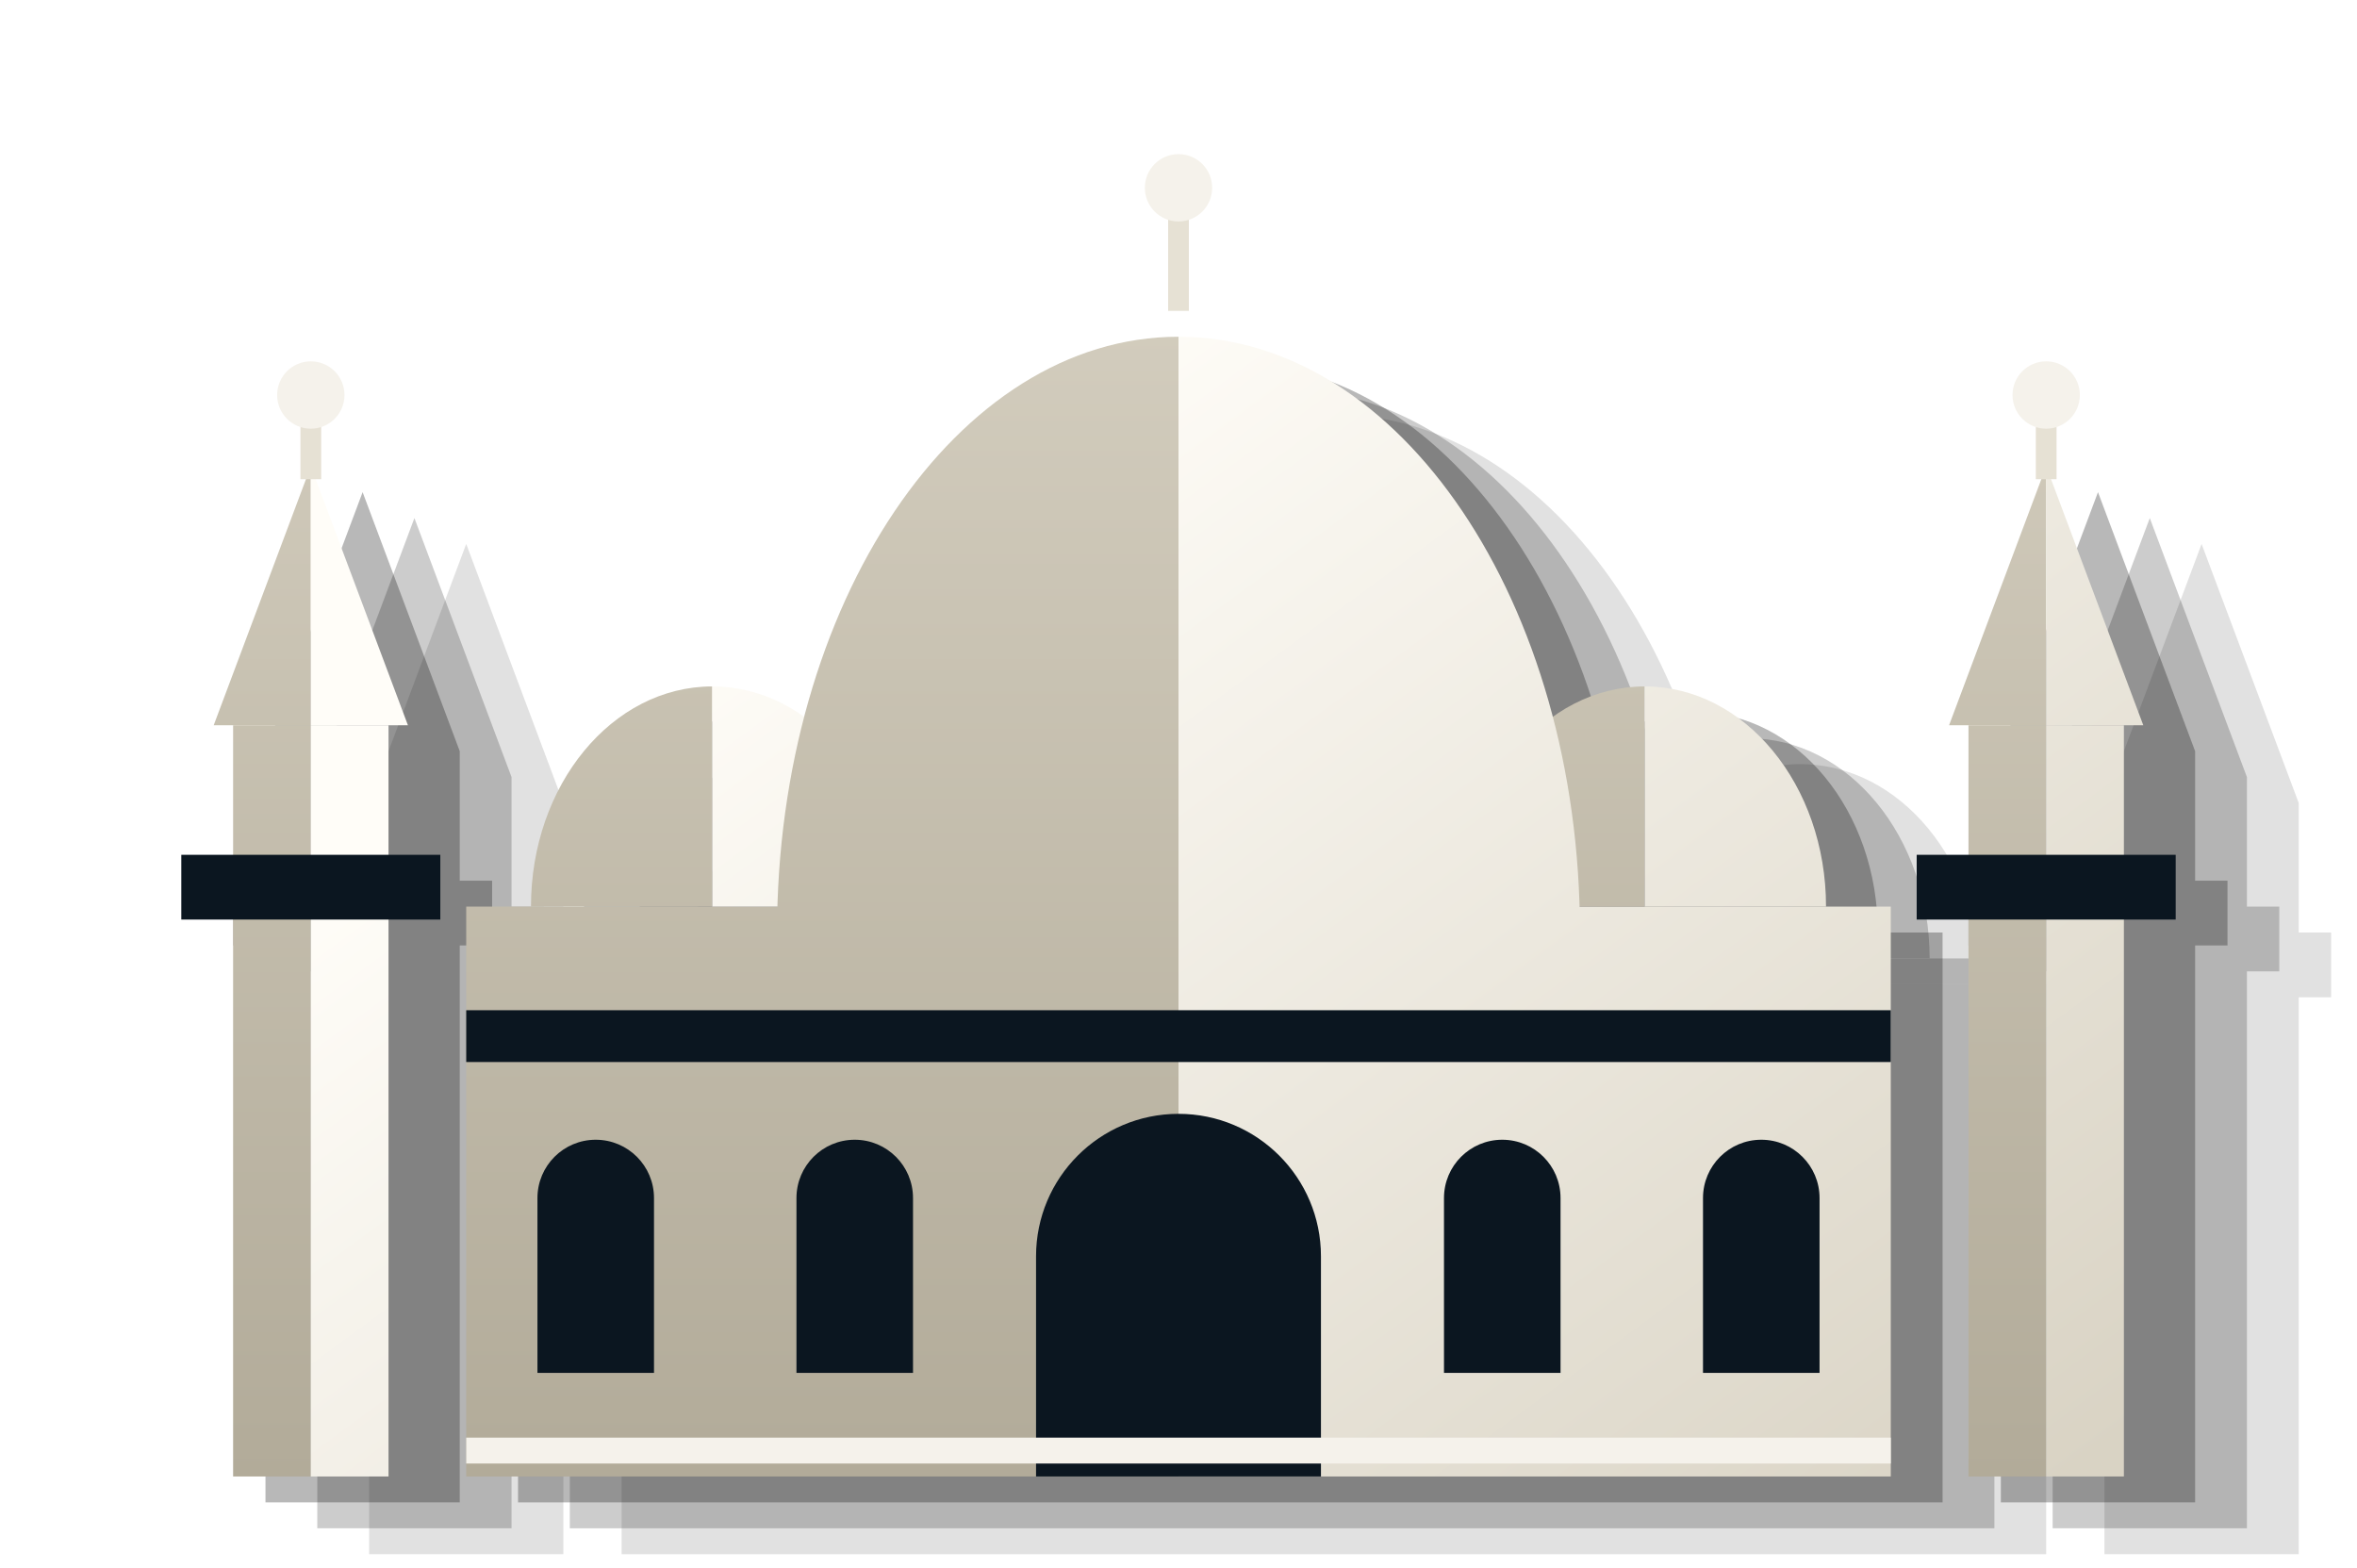
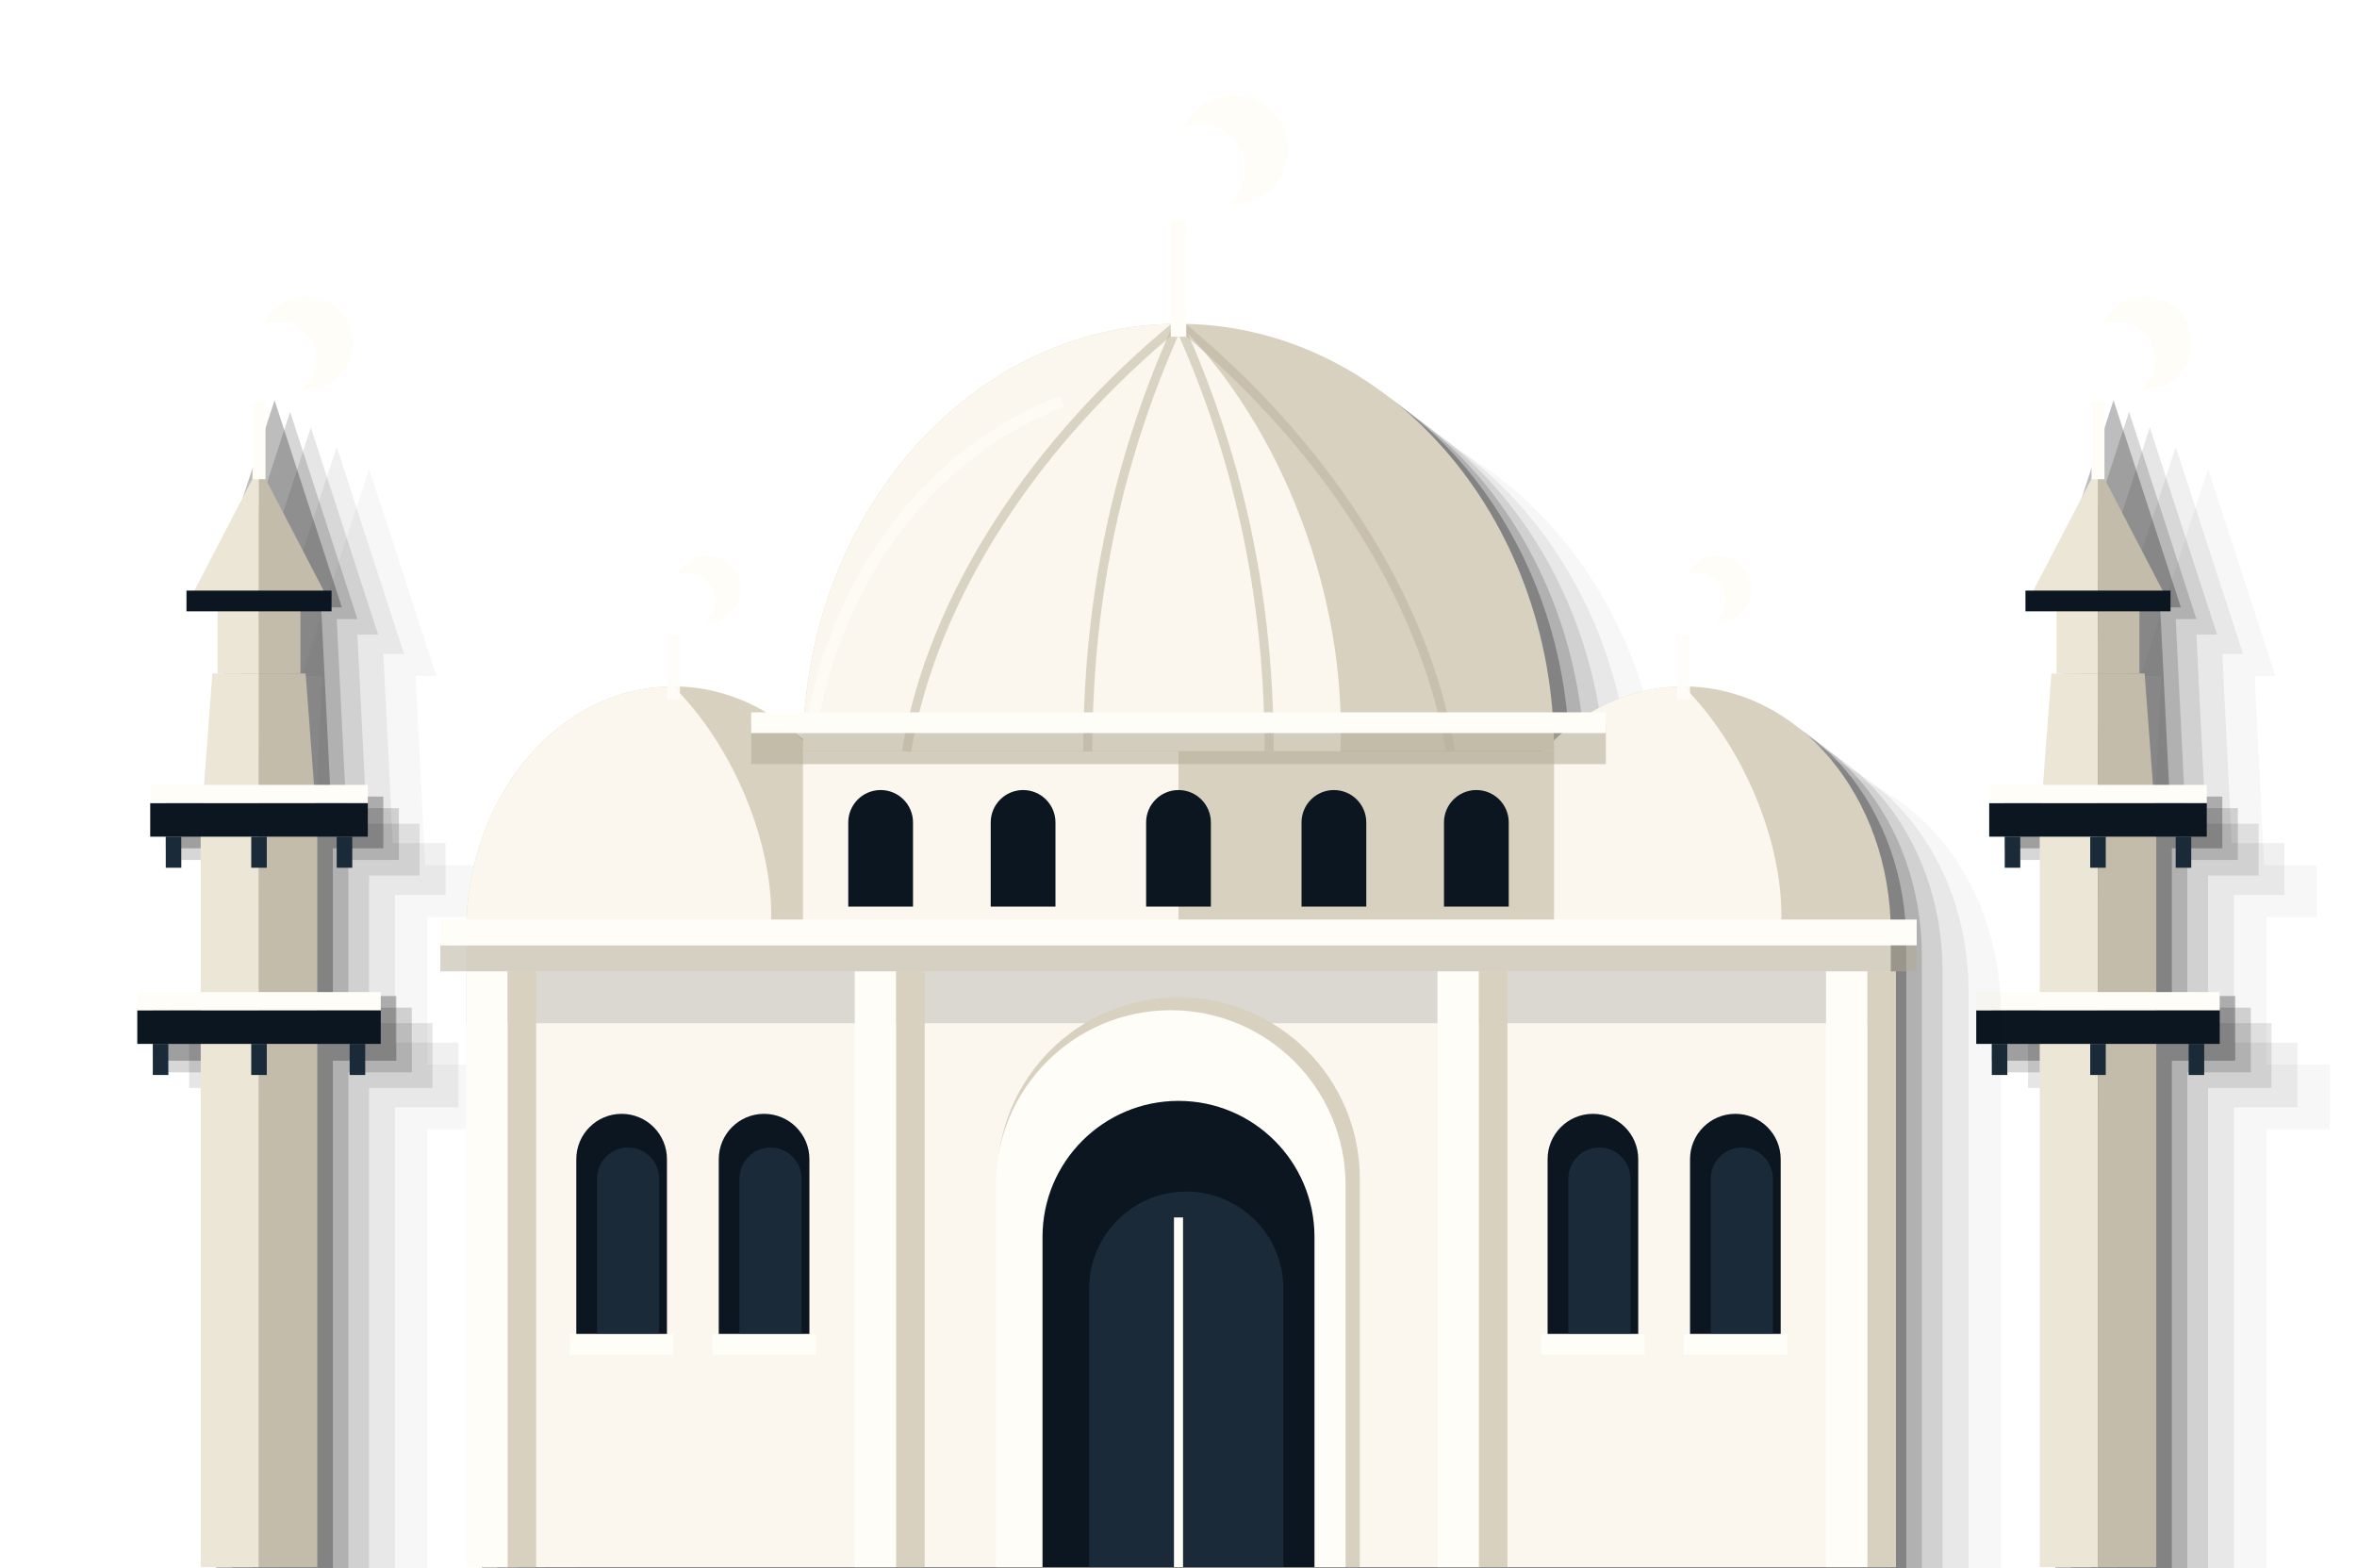
<svg xmlns="http://www.w3.org/2000/svg" viewBox="0 0 182 121" width="182" height="121">
-   <defs>
-     <linearGradient id="ml" gradientUnits="userSpaceOnUse" x1="0" y1="20" x2="0" y2="114">
-       <stop offset="0" stop-color="#d4cebf" />
-       <stop offset="1" stop-color="#b2ab99" />
-     </linearGradient>
-     <linearGradient id="mr" gradientUnits="userSpaceOnUse" x1="91" y1="20" x2="160" y2="114">
-       <stop offset="0" stop-color="#fffdf8" />
-       <stop offset="1" stop-color="#d9d3c4" />
-     </linearGradient>
-   </defs>
-   <g opacity="0.28" transform="translate(4 2)" fill="#000">
-     <path d="M16.5 56L24 36L31.5 56V114H16.5Z" />
-     <path d="M14 66H34V71H14Z" />
-     <path d="M150.5 56L158 36L165.5 56V114H150.5Z" />
-     <path d="M148 66H168V71H148Z" />
-     <path d="M36 70H146V114H36Z" />
-     <path d="M60 72A31 46 0 0 1 122 72Z" />
-     <path d="M41 70A14 17 0 0 1 69 70Z" />
-     <path d="M113 70A14 17 0 0 1 141 70Z" />
+   <path transform="translate(1.2 0.9)" fill="#000" fill-opacity="0.260" d="M15.5 121V64L16.4 46L14.8 46L20 30L25.2 46L23.6 46L24.5 64V121ZM10.6 76H29.4V81H10.6ZM11.6 60.6H28.4V64.6H11.6ZM157.5 121V64L158.4 46L156.8 46L162 30L167.2 46L165.6 46L166.5 64V121ZM152.6 76H171.4V81H152.6ZM153.6 60.6H170.4V64.6H153.6Z" />
+   <path transform="translate(2.4 1.8)" fill="#000" fill-opacity="0.160" d="M15.5 121V64L16.4 46L14.8 46L20 30L25.2 46L23.6 46L24.5 64V121ZM10.6 76H29.4V81H10.6ZM11.6 60.6H28.4V64.6H11.6ZM157.5 121V64L158.4 46L156.8 46L162 30L167.2 46L165.6 46L166.5 64V121ZM152.6 76H171.4V81H152.6ZM153.6 60.6H170.4V64.6H153.6Z" />
+   <path transform="translate(4 3)" fill="#000" fill-opacity="0.100" d="M15.5 121V64L16.4 46L14.8 46L20 30L25.2 46L23.6 46L24.5 64V121ZM10.6 76H29.4V81H10.6ZM11.6 60.6H28.4V64.6H11.6ZM157.5 121V64L158.4 46L156.8 46L162 30L167.2 46L165.6 46L166.5 64V121ZM152.6 76H171.4V81H152.6ZM153.6 60.6H170.4V64.6H153.6Z" />
+   <path transform="translate(6 4.5)" fill="#000" fill-opacity="0.060" d="M15.5 121V64L16.4 46L14.8 46L20 30L25.2 46L23.6 46L24.5 64V121ZM10.6 76H29.4V81H10.6ZM11.6 60.6H28.4V64.6H11.6ZM157.5 121V64L158.4 46L156.8 46L162 30L167.2 46L165.6 46L166.5 64V121ZM152.6 76H171.4V81H152.6ZM153.6 60.6H170.4V64.6H153.6Z" />
+   <path transform="translate(8.5 6.2)" fill="#000" fill-opacity="0.035" d="M15.5 121V64L16.4 46L14.8 46L20 30L25.2 46L23.6 46L24.5 64V121ZM10.6 76H29.4V81H10.6ZM11.6 60.6H28.4V64.6H11.6ZM157.5 121V64L158.4 46L156.8 46L162 30L167.2 46L165.6 46L166.5 64V121ZM152.6 76H171.4V81H152.6ZM153.6 60.6H170.4V64.6H153.6Z" />
+   <path fill="#ece6d6" d="M15.5 121V64L16.4 52H20V121Z" />
+   <path fill="#c4bcaa" d="M20 121V52H23.6L24.5 64V121Z" />
+   <path fill="#0b1620" d="M11.6 62H28.4V64.6H11.6Z" />
+   <path fill="#fffdf8" d="M11.6 60.6H28.4V62H11.6Z" />
+   <path fill="#1a2a38" d="M12.8 64.6h1.2v2.4h-1.2ZM19.4 64.6h1.2v2.4h-1.2ZM26.0 64.6h1.2v2.4h-1.2Z" />
+   <path fill="#0b1620" d="M10.6 78H29.4V80.6H10.6Z" />
+   <path fill="#fffdf8" d="M10.6 76.6H29.4V78H10.6Z" />
+   <path fill="#1a2a38" d="M11.8 80.6h1.2v2.4h-1.2ZM19.4 80.6h1.2v2.4h-1.2ZM27.0 80.6h1.2v2.4h-1.2Z" />
+   <path fill="#ece6d6" d="M16.8 52V46H20V52Z" />
+   <path fill="#c4bcaa" d="M20 52V46H23.2V52Z" />
+   <path fill="#ece6d6" d="M14.8 46L20 36V46Z" />
+   <path fill="#c4bcaa" d="M20 36L25.2 46H20Z" />
+   <path fill="#0b1620" d="M14.4 45.6H25.6V47.2H14.4Z" />
+   <path fill="#fffdf8" d="M19.5 31H20.5V37H19.5Z" />
+   <path fill="#fffdf8" d="M23.28 30.08A3.6 3.6 0 1 0 20.36 25.02A2.95 2.95 0 0 1 23.28 30.08Z" />
+   <path fill="#ece6d6" d="M157.5 121V64L158.4 52H162V121Z" />
+   <path fill="#c4bcaa" d="M162 121V52H165.6L166.5 64V121Z" />
+   <path fill="#0b1620" d="M153.6 62H170.4V64.6H153.6Z" />
+   <path fill="#fffdf8" d="M153.6 60.6H170.4V62H153.6Z" />
+   <path fill="#1a2a38" d="M154.8 64.6h1.2v2.4h-1.2ZM161.4 64.6h1.2v2.4h-1.2ZM168.0 64.6h1.2v2.4h-1.2Z" />
+   <path fill="#0b1620" d="M152.6 78H171.4V80.6H152.6Z" />
+   <path fill="#fffdf8" d="M152.6 76.6H171.4V78H152.6Z" />
+   <path fill="#1a2a38" d="M153.8 80.6h1.2v2.4h-1.2ZM161.4 80.6h1.2v2.4h-1.2ZM169.0 80.6h1.2v2.4h-1.2Z" />
+   <path fill="#ece6d6" d="M158.8 52V46H162V52Z" />
+   <path fill="#c4bcaa" d="M162 52V46H165.2V52Z" />
+   <path fill="#ece6d6" d="M156.8 46L162 36V46Z" />
+   <path fill="#c4bcaa" d="M162 36L167.2 46H162Z" />
+   <path fill="#0b1620" d="M156.4 45.6H167.6V47.2H156.4Z" />
+   <path fill="#fffdf8" d="M161.5 31H162.5V37H161.5Z" />
+   <path fill="#fffdf8" d="M165.28 30.08A3.6 3.6 0 1 0 162.36 25.02A2.95 2.95 0 0 1 165.28 30.08Z" />
+   <path transform="translate(1.2 0.9)" fill="#000" fill-opacity="0.260" d="M36 72H146V121H36ZM36 72A16 19 0 0 1 68 72ZM114 72A16 19 0 0 1 146 72ZM62 58A29 33 0 0 1 120 58V72H62Z" />
+   <path transform="translate(2.4 1.8)" fill="#000" fill-opacity="0.160" d="M36 72H146V121H36ZM36 72A16 19 0 0 1 68 72ZM114 72A16 19 0 0 1 146 72ZM62 58A29 33 0 0 1 120 58V72H62Z" />
+   <path transform="translate(4 3)" fill="#000" fill-opacity="0.100" d="M36 72H146V121H36ZM36 72A16 19 0 0 1 68 72ZM114 72A16 19 0 0 1 146 72ZM62 58A29 33 0 0 1 120 58V72H62Z" />
+   <path transform="translate(6 4.5)" fill="#000" fill-opacity="0.060" d="M36 72H146V121H36ZM36 72A16 19 0 0 1 68 72ZM114 72A16 19 0 0 1 146 72ZM62 58A29 33 0 0 1 120 58V72H62Z" />
+   <path transform="translate(8.5 6.2)" fill="#000" fill-opacity="0.035" d="M36 72H146V121H36ZM36 72A16 19 0 0 1 68 72ZM114 72A16 19 0 0 1 146 72ZM62 58A29 33 0 0 1 120 58V72H62Z" />
+   <path fill="#d8d1bf" d="M36 72A16 19 0 0 1 68 72Z" />
+   <path fill="#fbf7ee" d="M36 72A16 19 0 0 1 52 53C57 58 60 66 59.5 72Z" />
+   <path fill="#fffdf8" fill-opacity=".9" d="M51.5 49H52.5V54H51.5Z" />
+   <path fill="#fffdf8" d="M54.37 48.07A2.6 2.6 0 1 0 52.26 44.41A2.13 2.13 0 0 1 54.37 48.07Z" />
+   <path fill="#d8d1bf" d="M114 72A16 19 0 0 1 146 72Z" />
+   <path fill="#fbf7ee" d="M114 72A16 19 0 0 1 130 53C135 58 138 66 137.5 72Z" />
+   <path fill="#fffdf8" fill-opacity=".9" d="M129.5 49H130.5V54H129.5Z" />
+   <path fill="#fffdf8" d="M132.37 48.07A2.6 2.6 0 1 0 130.26 44.41A2.13 2.13 0 0 1 132.37 48.07Z" />
+   <path fill="#fbf7ee" d="M62 58H91V72H62Z" />
+   <path fill="#d8d1bf" d="M91 58H120V72H91Z" />
+   <path fill="#d8d1bf" d="M62 58A29 33 0 0 1 120 58Z" />
+   <path fill="#fbf7ee" d="M62 58A29 33 0 0 1 91 25C99 33 104 46 103.5 58Z" />
+   <g fill="none" stroke="#b9b09b" stroke-opacity=".5" stroke-width=".7">
+     <path d="M91 25C80 34 72 46 70 58" />
+     <path d="M91 25C86 36 84 47 84 58" />
+     <path d="M91 25C96 36 98 47 98 58" />
+     <path d="M91 25C102 34 110 46 112 58" />
  </g>
-   <g opacity="0.2" transform="translate(8 4)" fill="#000">
-     <path d="M16.5 56L24 36L31.5 56V114H16.5Z" />
-     <path d="M14 66H34V71H14Z" />
-     <path d="M150.5 56L158 36L165.5 56V114H150.5Z" />
-     <path d="M148 66H168V71H148Z" />
-     <path d="M36 70H146V114H36Z" />
-     <path d="M60 72A31 46 0 0 1 122 72Z" />
-     <path d="M41 70A14 17 0 0 1 69 70Z" />
-     <path d="M113 70A14 17 0 0 1 141 70Z" />
-   </g>
-   <g opacity="0.12" transform="translate(12 6)" fill="#000">
-     <path d="M16.5 56L24 36L31.5 56V114H16.5Z" />
-     <path d="M14 66H34V71H14Z" />
-     <path d="M150.5 56L158 36L165.5 56V114H150.5Z" />
-     <path d="M148 66H168V71H148Z" />
-     <path d="M36 70H146V114H36Z" />
-     <path d="M60 72A31 46 0 0 1 122 72Z" />
-     <path d="M41 70A14 17 0 0 1 69 70Z" />
-     <path d="M113 70A14 17 0 0 1 141 70Z" />
-   </g>
-   <path fill="url(#ml)" d="M18 56H24V114H18Z" />
-   <path fill="url(#mr)" d="M24 56H30V114H24Z" />
-   <path fill="url(#ml)" d="M16.5 56L24 36V56Z" />
-   <path fill="url(#mr)" d="M24 36L31.5 56H24Z" />
-   <path fill="#0b1620" d="M14 66H34V71H14Z" />
-   <path fill="#e6e1d4" d="M23.2 32H24.8V37H23.2Z" />
-   <circle cx="24" cy="30.5" r="2.6" fill="#f5f2eb" />
-   <path fill="url(#ml)" d="M152 56H158V114H152Z" />
-   <path fill="url(#mr)" d="M158 56H164V114H158Z" />
-   <path fill="url(#ml)" d="M150.5 56L158 36V56Z" />
-   <path fill="url(#mr)" d="M158 36L165.5 56H158Z" />
-   <path fill="#0b1620" d="M148 66H168V71H148Z" />
-   <path fill="#e6e1d4" d="M157.2 32H158.8V37H157.2Z" />
-   <circle cx="158" cy="30.5" r="2.6" fill="#f5f2eb" />
-   <path fill="url(#ml)" d="M36 70H91V114H36Z" />
-   <path fill="url(#mr)" d="M91 70H146V114H91Z" />
-   <path fill="url(#ml)" d="M41 70A14 17 0 0 1 55 53V70Z" />
-   <path fill="url(#mr)" d="M55 53A14 17 0 0 1 69 70H55Z" />
-   <path fill="url(#ml)" d="M113 70A14 17 0 0 1 127 53V70Z" />
-   <path fill="url(#mr)" d="M127 53A14 17 0 0 1 141 70H127Z" />
-   <path fill="url(#ml)" d="M60 72A31 46 0 0 1 91 26V72Z" />
-   <path fill="url(#mr)" d="M91 26A31 46 0 0 1 122 72H91Z" />
-   <path fill="#e6e1d4" d="M90.2 16H91.8V24H90.2Z" />
-   <circle cx="91" cy="14.5" r="2.6" fill="#f5f2eb" />
-   <path fill="#0b1620" d="M36 78H146V82H36Z" />
-   <path fill="#0b1620" d="M41.5 106V92.5A4.5 4.5 0 0 1 50.5 92.5V106ZM61.5 106V92.5A4.5 4.5 0 0 1 70.5 92.5V106ZM111.5 106V92.5A4.5 4.5 0 0 1 120.5 92.5V106ZM131.5 106V92.5A4.5 4.5 0 0 1 140.5 92.5V106ZM80 114V97A11 11 0 0 1 102 97V114Z" />
-   <path fill="#f5f2eb" d="M36 111H146V113H36Z" />
+   <path fill="none" stroke="#fffdf8" stroke-opacity=".7" stroke-width=".9" d="M62.6 56.6A29 33 0 0 1 82 31" />
+   <path fill="#fffdf8" d="M90.4 17H91.6V26H90.4Z" />
+   <path fill="#fffdf8" d="M94.83 15.71A4.2 4.2 0 1 0 91.43 9.82A3.44 3.44 0 0 1 94.83 15.71Z" />
+   <path fill="#0b1620" d="M65.5 70V63.5A2.5 2.5 0 0 1 70.5 63.5V70Z" />
+   <path fill="#0b1620" d="M76.5 70V63.5A2.5 2.5 0 0 1 81.5 63.5V70Z" />
+   <path fill="#0b1620" d="M88.5 70V63.5A2.5 2.5 0 0 1 93.5 63.5V70Z" />
+   <path fill="#0b1620" d="M100.5 70V63.5A2.5 2.5 0 0 1 105.5 63.5V70Z" />
+   <path fill="#0b1620" d="M111.5 70V63.5A2.5 2.5 0 0 1 116.5 63.5V70Z" />
+   <path fill="#b3ab97" fill-opacity=".55" d="M58 56H124V59H58Z" />
+   <path fill="#fffdf8" d="M58 55H124V56.6H58Z" />
+   <path fill="#fbf7ee" d="M36 72H146V121H36Z" />
+   <path fill="#fffdf8" d="M34 71H148V73H34Z" />
+   <path fill="#b3ab97" fill-opacity=".5" d="M34 73H148V75H34Z" />
+   <path fill="#0b1620" fill-opacity=".14" d="M36 75H146V79H36Z" />
+   <path fill="#fffdf8" d="M36 75h3.2v46h-3.2Z" />
+   <path fill="#d8d1bf" d="M39.2 75h2.2v46h-2.2Z" />
+   <path fill="#fffdf8" d="M66 75h3.2v46h-3.2Z" />
+   <path fill="#d8d1bf" d="M69.2 75h2.2v46h-2.2Z" />
+   <path fill="#fffdf8" d="M111 75h3.2v46h-3.2Z" />
+   <path fill="#d8d1bf" d="M114.2 75h2.2v46h-2.2Z" />
+   <path fill="#fffdf8" d="M141 75h3.2v46h-3.2Z" />
+   <path fill="#d8d1bf" d="M144.2 75h2.2v46h-2.2Z" />
+   <path fill="#0b1620" d="M44.5 103V89.5A3.5 3.5 0 0 1 51.5 89.5V103Z" />
+   <path fill="#1a2a38" d="M46.1 103V91A2.4 2.4 0 0 1 50.9 91V103Z" />
+   <path fill="#fffdf8" d="M44 103H52V104.6H44Z" />
+   <path fill="#0b1620" d="M55.5 103V89.5A3.5 3.5 0 0 1 62.5 89.5V103Z" />
+   <path fill="#1a2a38" d="M57.1 103V91A2.4 2.4 0 0 1 61.9 91V103Z" />
+   <path fill="#fffdf8" d="M55 103H63V104.6H55Z" />
+   <path fill="#0b1620" d="M119.5 103V89.5A3.5 3.5 0 0 1 126.5 89.5V103Z" />
+   <path fill="#1a2a38" d="M121.1 103V91A2.4 2.4 0 0 1 125.9 91V103Z" />
+   <path fill="#fffdf8" d="M119 103H127V104.6H119Z" />
+   <path fill="#0b1620" d="M130.5 103V89.5A3.5 3.5 0 0 1 137.5 89.5V103Z" />
+   <path fill="#1a2a38" d="M132.1 103V91A2.4 2.4 0 0 1 136.9 91V103Z" />
+   <path fill="#fffdf8" d="M130 103H138V104.6H130Z" />
+   <path fill="#d8d1bf" d="M77 121V91A14 14 0 0 1 105 91V121Z" />
+   <path fill="#fffdf8" d="M76.9 121V91.5A13.5 13.5 0 0 1 103.9 91.5V121Z" />
+   <path fill="#0b1620" d="M80.5 121V95.5A10.5 10.5 0 0 1 101.5 95.5V121Z" />
+   <path fill="#1a2a38" d="M84.1 121V99.5A7.5 7.5 0 0 1 99.1 99.5V121Z" />
+   <path fill="none" stroke="#fffdf8" stroke-width=".7" d="M91 94V121" />
</svg>
